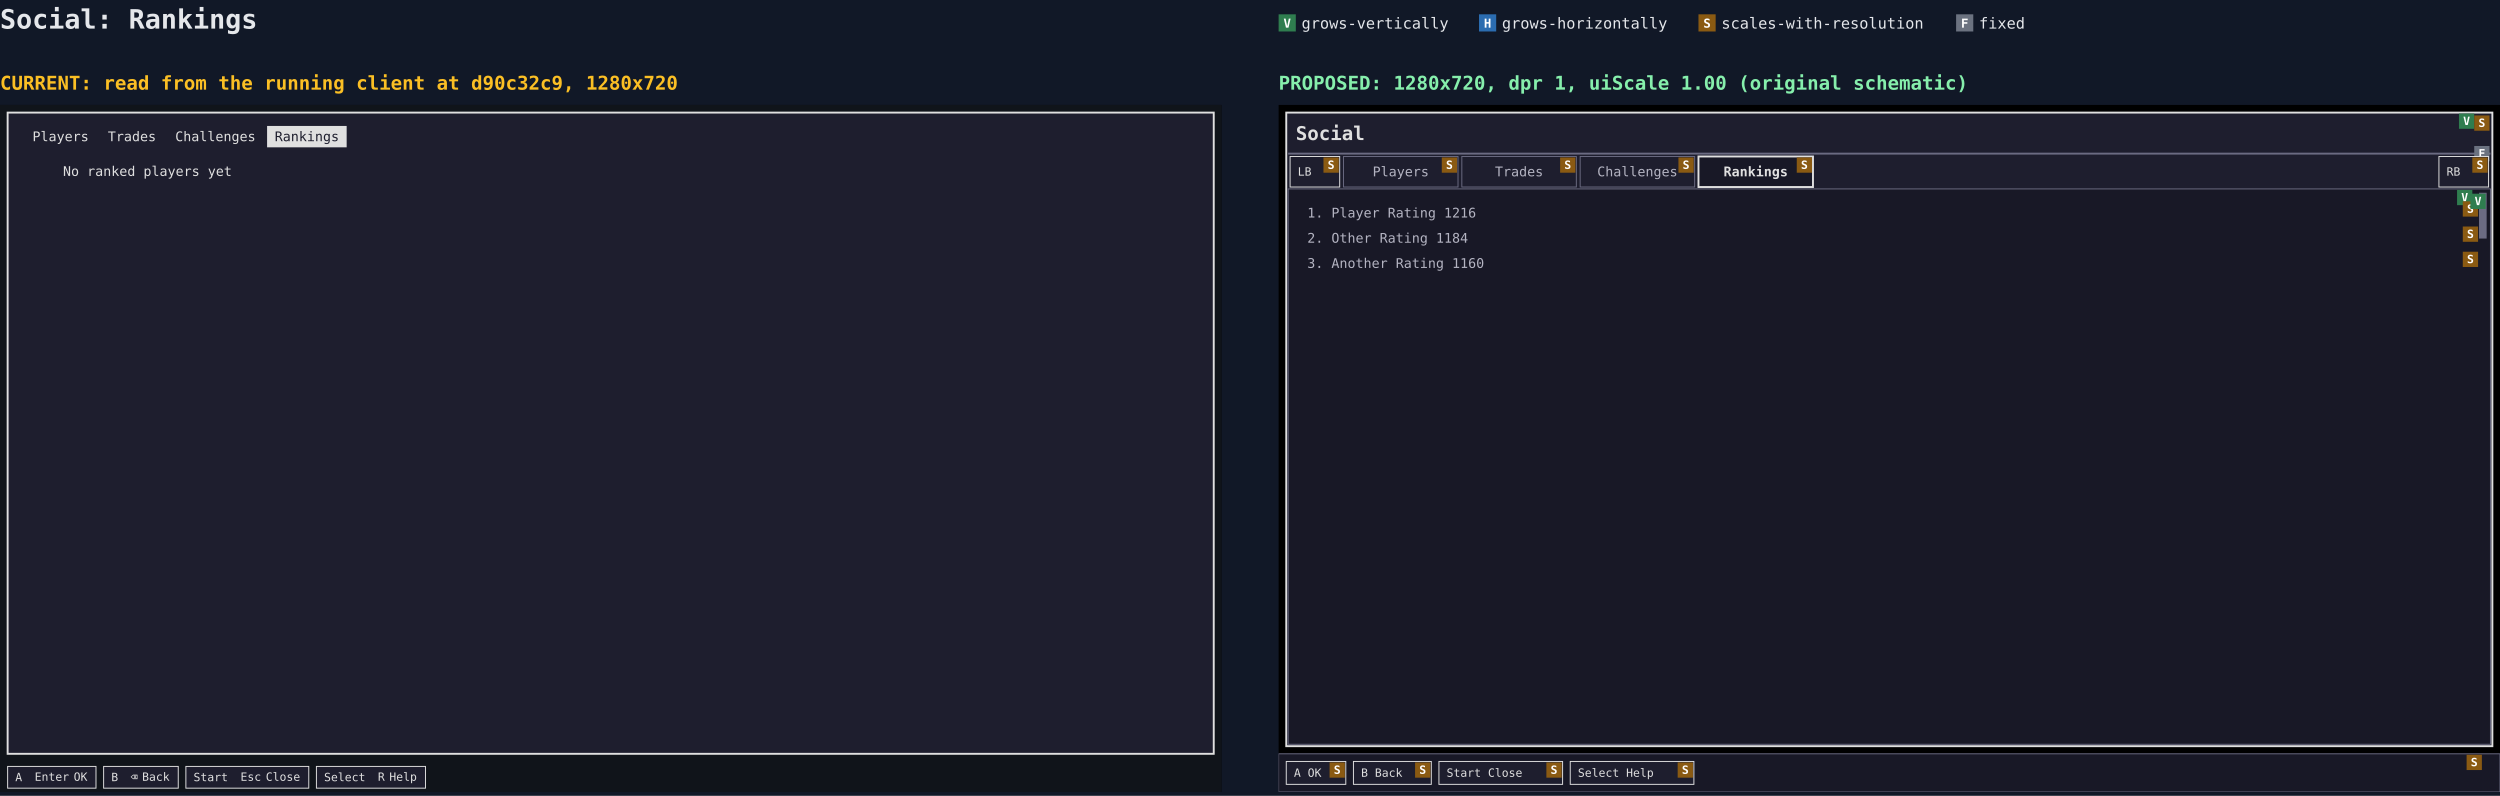
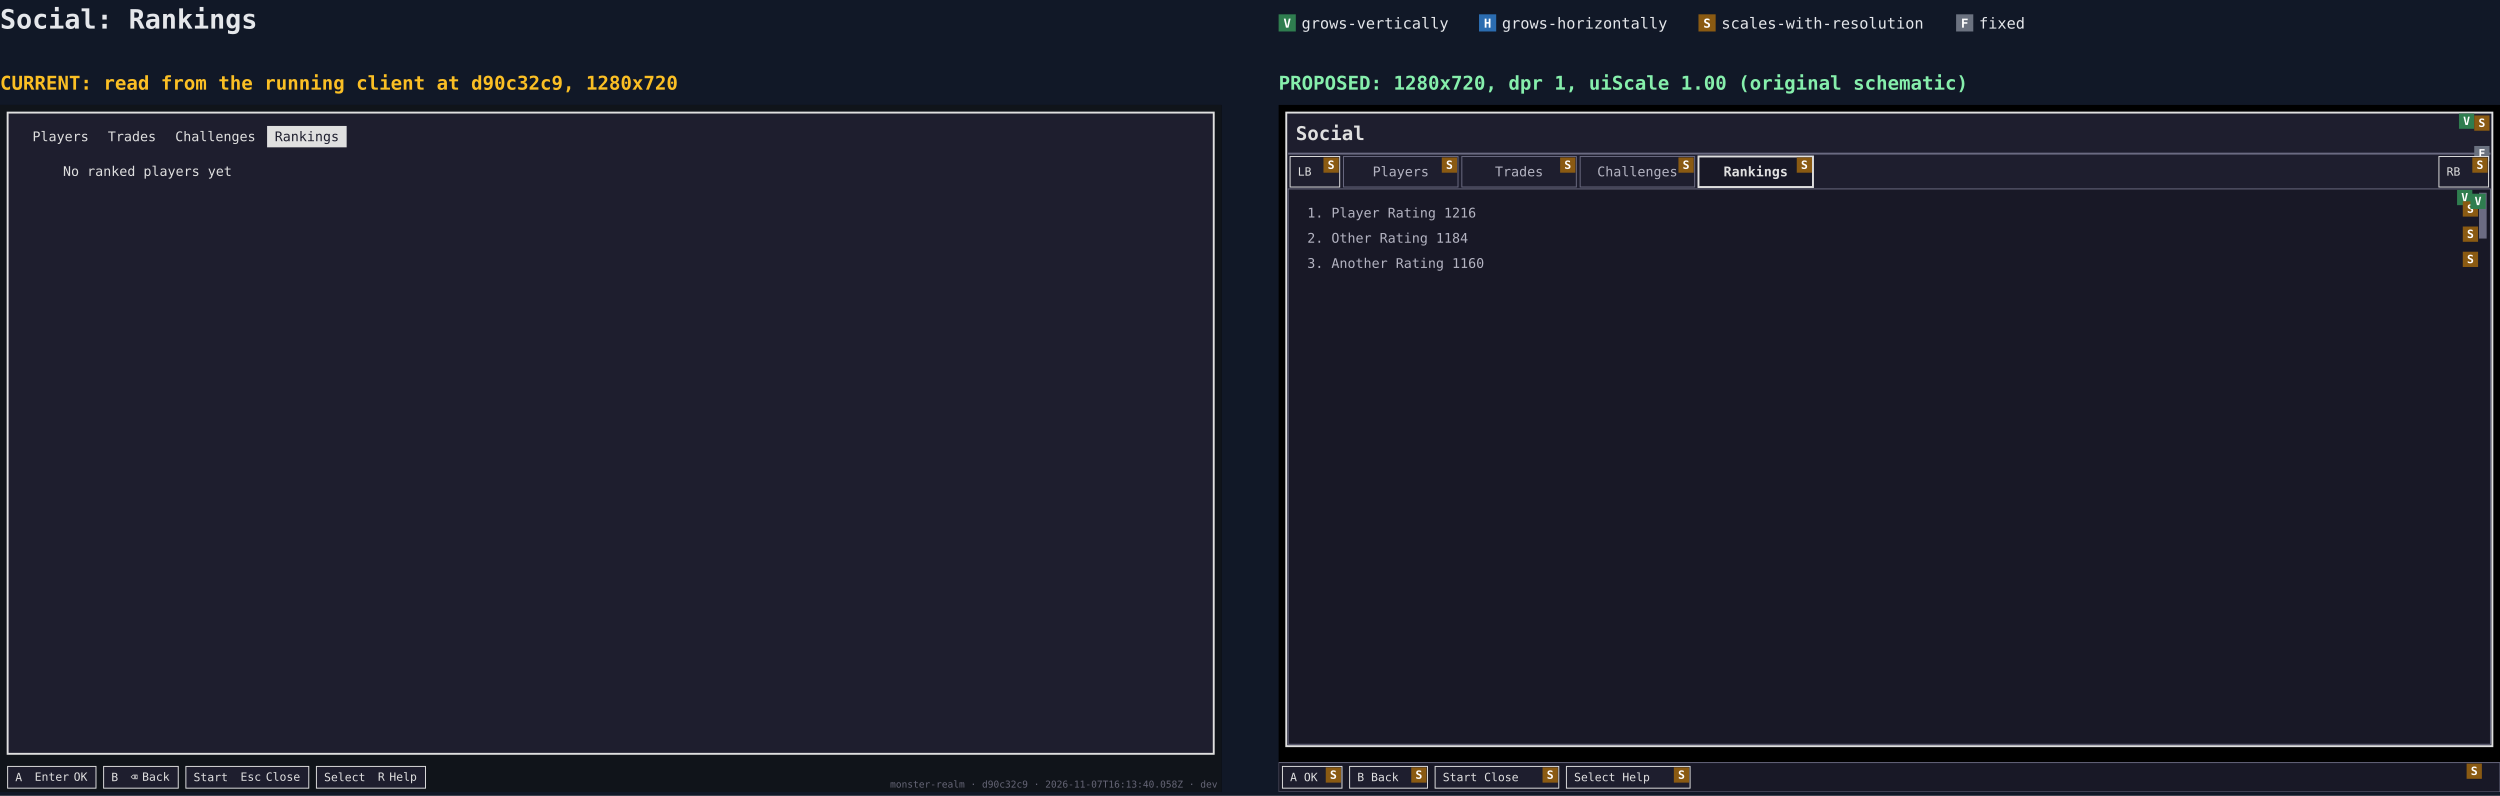
<svg xmlns="http://www.w3.org/2000/svg" viewBox="0 0 2620 834" width="2620" height="834">
  <rect width="2620" height="834" fill="#111827" />
  <text x="0" y="30" font-family="ui-monospace,Menlo,Consolas,monospace" font-size="28" font-weight="bold" fill="#e5e7eb">Social: Rankings</text>
  <rect x="1340" y="15" width="18" height="18" fill="#2f7d4f" />
  <text x="1349" y="29" font-family="ui-monospace,Menlo,Consolas,monospace" font-size="13" font-weight="bold" fill="#fff" text-anchor="middle">V</text>
  <text x="1364" y="30" font-family="ui-monospace,Menlo,Consolas,monospace" font-size="16" fill="#e5e7eb">grows-vertically</text>
  <rect x="1550" y="15" width="18" height="18" fill="#2b6cb0" />
  <text x="1559" y="29" font-family="ui-monospace,Menlo,Consolas,monospace" font-size="13" font-weight="bold" fill="#fff" text-anchor="middle">H</text>
  <text x="1574" y="30" font-family="ui-monospace,Menlo,Consolas,monospace" font-size="16" fill="#e5e7eb">grows-horizontally</text>
  <rect x="1780" y="15" width="18" height="18" fill="#8a5a12" />
  <text x="1789" y="29" font-family="ui-monospace,Menlo,Consolas,monospace" font-size="13" font-weight="bold" fill="#fff" text-anchor="middle">S</text>
  <text x="1804" y="30" font-family="ui-monospace,Menlo,Consolas,monospace" font-size="16" fill="#e5e7eb">scales-with-resolution</text>
  <rect x="2050" y="15" width="18" height="18" fill="#6b7280" />
  <text x="2059" y="29" font-family="ui-monospace,Menlo,Consolas,monospace" font-size="13" font-weight="bold" fill="#fff" text-anchor="middle">F</text>
  <text x="2074" y="30" font-family="ui-monospace,Menlo,Consolas,monospace" font-size="16" fill="#e5e7eb">fixed</text>
  <text x="0" y="94" font-family="ui-monospace,Menlo,Consolas,monospace" font-size="20" font-weight="bold" fill="#fbbf24">CURRENT: read from the running client at d90c32c9, 1280x720</text>
  <text x="1340" y="94" font-family="ui-monospace,Menlo,Consolas,monospace" font-size="20" font-weight="bold" fill="#86efac">PROPOSED: 1280x720, dpr 1, uiScale 1.00 (original schematic)</text>
  <svg x="0" y="110" width="1280" height="720" viewBox="0 0 1280 720" data-panel="current" data-captures="social-rankings">
    <rect x="0" y="0" width="1280" height="720" fill="#000" />
    <rect x="0" y="0" width="1280" height="720" fill="#10141a" />
    <text x="16" y="28" font-family="ui-monospace,Menlo,Consolas,monospace" font-size="14" fill="#7f8ea3">world canvas</text>
    <rect x="8" y="8" width="1264" height="672" fill="rgb(30, 30, 46)" stroke="rgb(224, 224, 224)" stroke-width="2" />
    <text x="34" y="37.96" font-family="ui-monospace,Menlo,Consolas,monospace" font-size="14" fill="rgb(224, 224, 224)">Players</text>
    <text x="113" y="37.96" font-family="ui-monospace,Menlo,Consolas,monospace" font-size="14" fill="rgb(224, 224, 224)">Trades</text>
    <text x="183.6" y="37.96" font-family="ui-monospace,Menlo,Consolas,monospace" font-size="14" fill="rgb(224, 224, 224)">Challenges</text>
    <rect x="279.9" y="22" width="83.4" height="22.4" fill="rgb(224, 224, 224)" />
    <text x="287.9" y="37.96" font-family="ui-monospace,Menlo,Consolas,monospace" font-size="14" fill="rgb(30, 30, 46)">Rankings</text>
    <text x="66" y="74.36" font-family="ui-monospace,Menlo,Consolas,monospace" font-size="14" fill="rgb(224, 224, 224)">No ranked players yet</text>
    <rect x="8" y="693.2" width="92.6" height="22.8" fill="rgb(30, 30, 46)" stroke="rgb(224, 224, 224)" stroke-width="1" />
    <text x="16" y="708.68" font-family="ui-monospace,Menlo,Consolas,monospace" font-size="12" fill="rgb(224, 224, 224)">A</text>
    <text x="36.3" y="708.28" font-family="ui-monospace,Menlo,Consolas,monospace" font-size="12" fill="rgb(224, 224, 224)">Enter</text>
    <text x="77.2" y="708.28" font-family="ui-monospace,Menlo,Consolas,monospace" font-size="12" fill="rgb(224, 224, 224)">OK</text>
    <rect x="108.6" y="693.2" width="78.2" height="22.8" fill="rgb(30, 30, 46)" stroke="rgb(224, 224, 224)" stroke-width="1" />
    <text x="116.6" y="708.68" font-family="ui-monospace,Menlo,Consolas,monospace" font-size="12" fill="rgb(224, 224, 224)">B</text>
    <text x="136.9" y="708.28" font-family="ui-monospace,Menlo,Consolas,monospace" font-size="12" fill="rgb(224, 224, 224)">⌫</text>
    <text x="148.9" y="708.28" font-family="ui-monospace,Menlo,Consolas,monospace" font-size="12" fill="rgb(224, 224, 224)">Back</text>
    <rect x="194.8" y="693.2" width="128.8" height="22.8" fill="rgb(30, 30, 46)" stroke="rgb(224, 224, 224)" stroke-width="1" />
    <text x="202.8" y="708.68" font-family="ui-monospace,Menlo,Consolas,monospace" font-size="12" fill="rgb(224, 224, 224)">Start</text>
    <text x="252" y="708.28" font-family="ui-monospace,Menlo,Consolas,monospace" font-size="12" fill="rgb(224, 224, 224)">Esc</text>
    <text x="278.5" y="708.28" font-family="ui-monospace,Menlo,Consolas,monospace" font-size="12" fill="rgb(224, 224, 224)">Close</text>
    <rect x="331.6" y="693.2" width="114.3" height="22.8" fill="rgb(30, 30, 46)" stroke="rgb(224, 224, 224)" stroke-width="1" />
    <text x="339.6" y="708.68" font-family="ui-monospace,Menlo,Consolas,monospace" font-size="12" fill="rgb(224, 224, 224)">Select</text>
    <text x="396" y="708.28" font-family="ui-monospace,Menlo,Consolas,monospace" font-size="12" fill="rgb(224, 224, 224)">R</text>
    <text x="408" y="708.28" font-family="ui-monospace,Menlo,Consolas,monospace" font-size="12" fill="rgb(224, 224, 224)">Help</text>
+     <text x="932.8" y="715.4" font-family="ui-monospace,Menlo,Consolas,monospace" font-size="10" fill="rgb(102, 102, 119)">monster-realm · d90c32c9 · 2026-11-07T16:13:40.058Z · dev</text>
  </svg>
  <svg x="1340" y="110" width="1280" height="720" viewBox="0 0 1280 720" data-panel="proposed" data-window="1280x720@1">
    <rect width="1280" height="720" fill="#000" />
    <g class="el" data-el="Social frame" data-sizing="grows-vertically">
      <rect x="8" y="8" width="1264" height="664" fill="#1e1e2e" stroke="#e0e0e0" stroke-width="2" />
      <rect x="1237" y="9" width="16" height="16" fill="#2f7d4f" />
      <text x="1245" y="21" font-family="ui-monospace,Menlo,Consolas,monospace" font-size="12" font-weight="bold" fill="#fff" text-anchor="middle">V</text>
    </g>
    <g class="el" data-el="Social" data-sizing="scales-with-resolution">
      <rect x="10" y="10" width="1260" height="40" fill="none" />
      <text x="18" y="36.8" font-family="ui-monospace,Menlo,Consolas,monospace" font-size="20" font-weight="bold" fill="#e0e0e0">Social</text>
      <rect x="1253" y="11" width="16" height="16" fill="#8a5a12" />
      <text x="1261" y="23" font-family="ui-monospace,Menlo,Consolas,monospace" font-size="12" font-weight="bold" fill="#fff" text-anchor="middle">S</text>
    </g>
    <g class="el" data-el="separator" data-sizing="fixed">
      <rect x="10" y="50" width="1260" height="2" fill="#6b6b82" />
      <rect x="1253" y="43" width="16" height="16" fill="#6b7280" />
      <text x="1261" y="55" font-family="ui-monospace,Menlo,Consolas,monospace" font-size="12" font-weight="bold" fill="#fff" text-anchor="middle">F</text>
    </g>
    <g class="el" data-el="LB" data-sizing="scales-with-resolution">
      <rect x="12" y="54" width="52" height="32" fill="#1e1e2e" stroke="#e0e0e0" stroke-width="1" />
      <text x="20" y="74.08" font-family="ui-monospace,Menlo,Consolas,monospace" font-size="12" fill="#e0e0e0">LB</text>
      <rect x="47" y="55" width="16" height="16" fill="#8a5a12" />
      <text x="55" y="67" font-family="ui-monospace,Menlo,Consolas,monospace" font-size="12" font-weight="bold" fill="#fff" text-anchor="middle">S</text>
    </g>
    <g class="el" data-el="Players" data-sizing="scales-with-resolution">
      <rect x="68" y="54" width="120" height="32" fill="none" stroke="#6b6b82" stroke-width="1" />
      <text x="128" y="74.76" font-family="ui-monospace,Menlo,Consolas,monospace" font-size="14" fill="#b4b4c2" text-anchor="middle">Players</text>
      <rect x="171" y="55" width="16" height="16" fill="#8a5a12" />
      <text x="179" y="67" font-family="ui-monospace,Menlo,Consolas,monospace" font-size="12" font-weight="bold" fill="#fff" text-anchor="middle">S</text>
    </g>
    <g class="el" data-el="Trades" data-sizing="scales-with-resolution">
      <rect x="192" y="54" width="120" height="32" fill="none" stroke="#6b6b82" stroke-width="1" />
      <text x="252" y="74.76" font-family="ui-monospace,Menlo,Consolas,monospace" font-size="14" fill="#b4b4c2" text-anchor="middle">Trades</text>
      <rect x="295" y="55" width="16" height="16" fill="#8a5a12" />
      <text x="303" y="67" font-family="ui-monospace,Menlo,Consolas,monospace" font-size="12" font-weight="bold" fill="#fff" text-anchor="middle">S</text>
    </g>
    <g class="el" data-el="Challenges" data-sizing="scales-with-resolution">
      <rect x="316" y="54" width="120" height="32" fill="none" stroke="#6b6b82" stroke-width="1" />
      <text x="376" y="74.76" font-family="ui-monospace,Menlo,Consolas,monospace" font-size="14" fill="#b4b4c2" text-anchor="middle">Challenges</text>
      <rect x="419" y="55" width="16" height="16" fill="#8a5a12" />
      <text x="427" y="67" font-family="ui-monospace,Menlo,Consolas,monospace" font-size="12" font-weight="bold" fill="#fff" text-anchor="middle">S</text>
    </g>
    <g class="el" data-el="Rankings" data-sizing="scales-with-resolution">
      <rect x="440" y="54" width="120" height="32" fill="#181826" stroke="#e0e0e0" stroke-width="2" />
      <text x="500" y="74.76" font-family="ui-monospace,Menlo,Consolas,monospace" font-size="14" font-weight="bold" fill="#e0e0e0" text-anchor="middle">Rankings</text>
      <rect x="543" y="55" width="16" height="16" fill="#8a5a12" />
      <text x="551" y="67" font-family="ui-monospace,Menlo,Consolas,monospace" font-size="12" font-weight="bold" fill="#fff" text-anchor="middle">S</text>
    </g>
    <g class="el" data-el="RB" data-sizing="scales-with-resolution">
      <rect x="1216" y="54" width="52" height="32" fill="#1e1e2e" stroke="#e0e0e0" stroke-width="1" />
      <text x="1224" y="74.08" font-family="ui-monospace,Menlo,Consolas,monospace" font-size="12" fill="#e0e0e0">RB</text>
      <rect x="1251" y="55" width="16" height="16" fill="#8a5a12" />
      <text x="1259" y="67" font-family="ui-monospace,Menlo,Consolas,monospace" font-size="12" font-weight="bold" fill="#fff" text-anchor="middle">S</text>
    </g>
    <g class="el" data-el="Body" data-sizing="grows-vertically">
      <rect x="10" y="88" width="1260" height="582" fill="#181826" stroke="#6b6b82" stroke-width="1" />
      <rect x="1235" y="89" width="16" height="16" fill="#2f7d4f" />
      <text x="1243" y="101" font-family="ui-monospace,Menlo,Consolas,monospace" font-size="12" font-weight="bold" fill="#fff" text-anchor="middle">V</text>
    </g>
    <g class="el" data-el="1. Player Rating 1216" data-sizing="scales-with-resolution">
      <rect x="22" y="100" width="1236" height="26.4" fill="none" />
      <text x="30" y="117.96" font-family="ui-monospace,Menlo,Consolas,monospace" font-size="14" fill="#b4b4c2">1. Player Rating 1216</text>
      <rect x="1241" y="101" width="16" height="16" fill="#8a5a12" />
      <text x="1249" y="113" font-family="ui-monospace,Menlo,Consolas,monospace" font-size="12" font-weight="bold" fill="#fff" text-anchor="middle">S</text>
    </g>
    <g class="el" data-el="2. Other Rating 1184" data-sizing="scales-with-resolution">
      <rect x="22" y="126.4" width="1236" height="26.4" fill="none" />
      <text x="30" y="144.36" font-family="ui-monospace,Menlo,Consolas,monospace" font-size="14" fill="#b4b4c2">2. Other Rating 1184</text>
      <rect x="1241" y="127.4" width="16" height="16" fill="#8a5a12" />
      <text x="1249" y="139.4" font-family="ui-monospace,Menlo,Consolas,monospace" font-size="12" font-weight="bold" fill="#fff" text-anchor="middle">S</text>
    </g>
    <g class="el" data-el="3. Another Rating 1160" data-sizing="scales-with-resolution">
      <rect x="22" y="152.8" width="1236" height="26.4" fill="none" />
      <text x="30" y="170.76" font-family="ui-monospace,Menlo,Consolas,monospace" font-size="14" fill="#b4b4c2">3. Another Rating 1160</text>
      <rect x="1241" y="153.8" width="16" height="16" fill="#8a5a12" />
      <text x="1249" y="165.8" font-family="ui-monospace,Menlo,Consolas,monospace" font-size="12" font-weight="bold" fill="#fff" text-anchor="middle">S</text>
    </g>
    <g class="el" data-el="Position cue" data-sizing="grows-vertically">
      <rect x="1258" y="92" width="8" height="48" fill="#6b6b82" />
      <rect x="1249" y="93" width="16" height="16" fill="#2f7d4f" />
      <text x="1257" y="105" font-family="ui-monospace,Menlo,Consolas,monospace" font-size="12" font-weight="bold" fill="#fff" text-anchor="middle">V</text>
    </g>
    <g class="el" data-el="Hint bar" data-sizing="scales-with-resolution">
-       <rect x="0" y="680" width="1280" height="40" fill="#181826" stroke="#6b6b82" stroke-width="1" />
-       <rect x="1245" y="681" width="16" height="16" fill="#8a5a12" />
-       <text x="1253" y="693" font-family="ui-monospace,Menlo,Consolas,monospace" font-size="12" font-weight="bold" fill="#fff" text-anchor="middle">S</text>
+       <rect x="0" y="689.2" width="1280" height="30.8" fill="#181826" stroke="#6b6b82" stroke-width="1" />
+       <rect x="1245" y="690.2" width="16" height="16" fill="#8a5a12" />
+       <text x="1253" y="702.2" font-family="ui-monospace,Menlo,Consolas,monospace" font-size="12" font-weight="bold" fill="#fff" text-anchor="middle">S</text>
    </g>
    <g class="el" data-el="A OK" data-sizing="scales-with-resolution">
-       <rect x="8" y="688" width="62.4" height="24" fill="#1e1e2e" stroke="#e0e0e0" stroke-width="1" />
-       <text x="16" y="704.08" font-family="ui-monospace,Menlo,Consolas,monospace" font-size="12" fill="#e0e0e0">A OK</text>
-       <rect x="53.4" y="689" width="16" height="16" fill="#8a5a12" />
-       <text x="61.4" y="701" font-family="ui-monospace,Menlo,Consolas,monospace" font-size="12" font-weight="bold" fill="#fff" text-anchor="middle">S</text>
+       <rect x="4" y="693.2" width="62.4" height="22.8" fill="#1e1e2e" stroke="#e0e0e0" stroke-width="1" />
+       <text x="12" y="708.68" font-family="ui-monospace,Menlo,Consolas,monospace" font-size="12" fill="#e0e0e0">A OK</text>
+       <rect x="49.4" y="694.2" width="16" height="16" fill="#8a5a12" />
+       <text x="57.4" y="706.2" font-family="ui-monospace,Menlo,Consolas,monospace" font-size="12" font-weight="bold" fill="#fff" text-anchor="middle">S</text>
    </g>
    <g class="el" data-el="B Back" data-sizing="scales-with-resolution">
-       <rect x="78.4" y="688" width="81.6" height="24" fill="#1e1e2e" stroke="#e0e0e0" stroke-width="1" />
-       <text x="86.4" y="704.08" font-family="ui-monospace,Menlo,Consolas,monospace" font-size="12" fill="#e0e0e0">B Back</text>
-       <rect x="143" y="689" width="16" height="16" fill="#8a5a12" />
-       <text x="151" y="701" font-family="ui-monospace,Menlo,Consolas,monospace" font-size="12" font-weight="bold" fill="#fff" text-anchor="middle">S</text>
+       <rect x="74.4" y="693.2" width="81.6" height="22.8" fill="#1e1e2e" stroke="#e0e0e0" stroke-width="1" />
+       <text x="82.4" y="708.68" font-family="ui-monospace,Menlo,Consolas,monospace" font-size="12" fill="#e0e0e0">B Back</text>
+       <rect x="139" y="694.2" width="16" height="16" fill="#8a5a12" />
+       <text x="147" y="706.2" font-family="ui-monospace,Menlo,Consolas,monospace" font-size="12" font-weight="bold" fill="#fff" text-anchor="middle">S</text>
    </g>
    <g class="el" data-el="Start Close" data-sizing="scales-with-resolution">
-       <rect x="168" y="688" width="129.6" height="24" fill="#1e1e2e" stroke="#e0e0e0" stroke-width="1" />
-       <text x="176" y="704.08" font-family="ui-monospace,Menlo,Consolas,monospace" font-size="12" fill="#e0e0e0">Start Close</text>
-       <rect x="280.6" y="689" width="16" height="16" fill="#8a5a12" />
-       <text x="288.6" y="701" font-family="ui-monospace,Menlo,Consolas,monospace" font-size="12" font-weight="bold" fill="#fff" text-anchor="middle">S</text>
+       <rect x="164" y="693.2" width="129.6" height="22.8" fill="#1e1e2e" stroke="#e0e0e0" stroke-width="1" />
+       <text x="172" y="708.68" font-family="ui-monospace,Menlo,Consolas,monospace" font-size="12" fill="#e0e0e0">Start Close</text>
+       <rect x="276.6" y="694.2" width="16" height="16" fill="#8a5a12" />
+       <text x="284.6" y="706.2" font-family="ui-monospace,Menlo,Consolas,monospace" font-size="12" font-weight="bold" fill="#fff" text-anchor="middle">S</text>
    </g>
    <g class="el" data-el="Select Help" data-sizing="scales-with-resolution">
-       <rect x="305.6" y="688" width="129.6" height="24" fill="#1e1e2e" stroke="#e0e0e0" stroke-width="1" />
-       <text x="313.6" y="704.08" font-family="ui-monospace,Menlo,Consolas,monospace" font-size="12" fill="#e0e0e0">Select Help</text>
-       <rect x="418.2" y="689" width="16" height="16" fill="#8a5a12" />
-       <text x="426.2" y="701" font-family="ui-monospace,Menlo,Consolas,monospace" font-size="12" font-weight="bold" fill="#fff" text-anchor="middle">S</text>
+       <rect x="301.6" y="693.2" width="129.6" height="22.8" fill="#1e1e2e" stroke="#e0e0e0" stroke-width="1" />
+       <text x="309.6" y="708.68" font-family="ui-monospace,Menlo,Consolas,monospace" font-size="12" fill="#e0e0e0">Select Help</text>
+       <rect x="414.2" y="694.2" width="16" height="16" fill="#8a5a12" />
+       <text x="422.2" y="706.2" font-family="ui-monospace,Menlo,Consolas,monospace" font-size="12" font-weight="bold" fill="#fff" text-anchor="middle">S</text>
    </g>
  </svg>
</svg>
